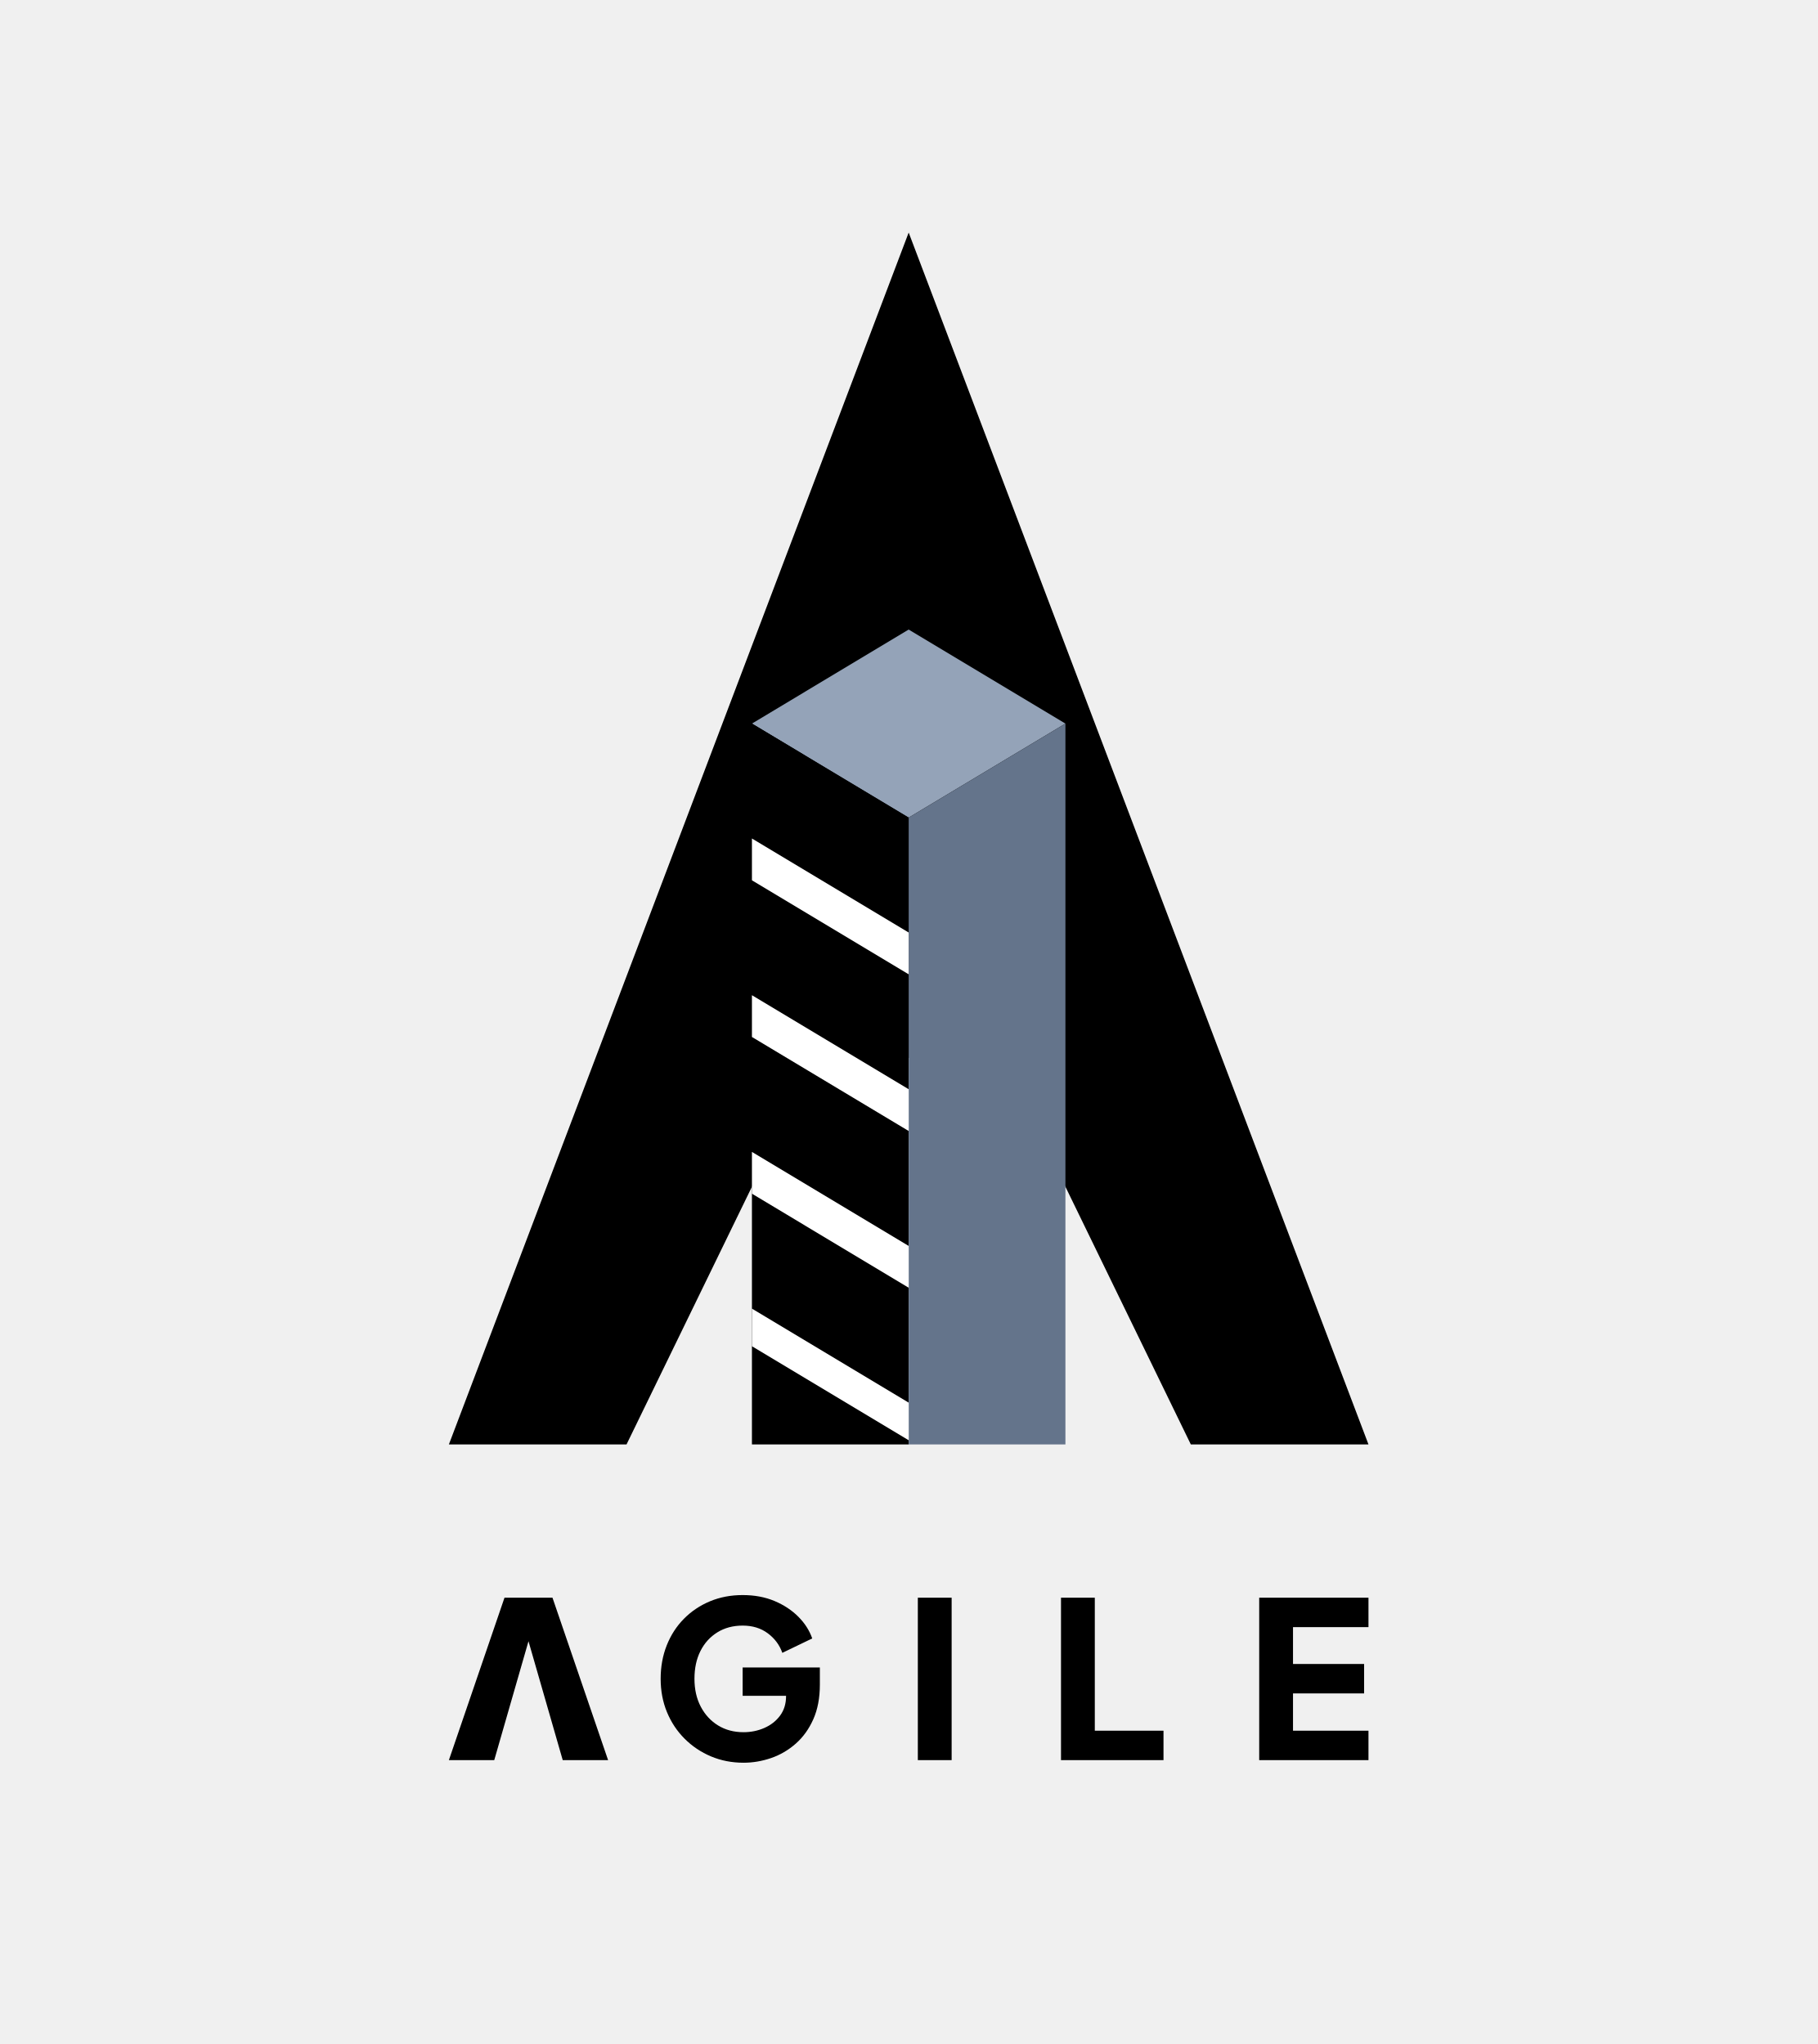
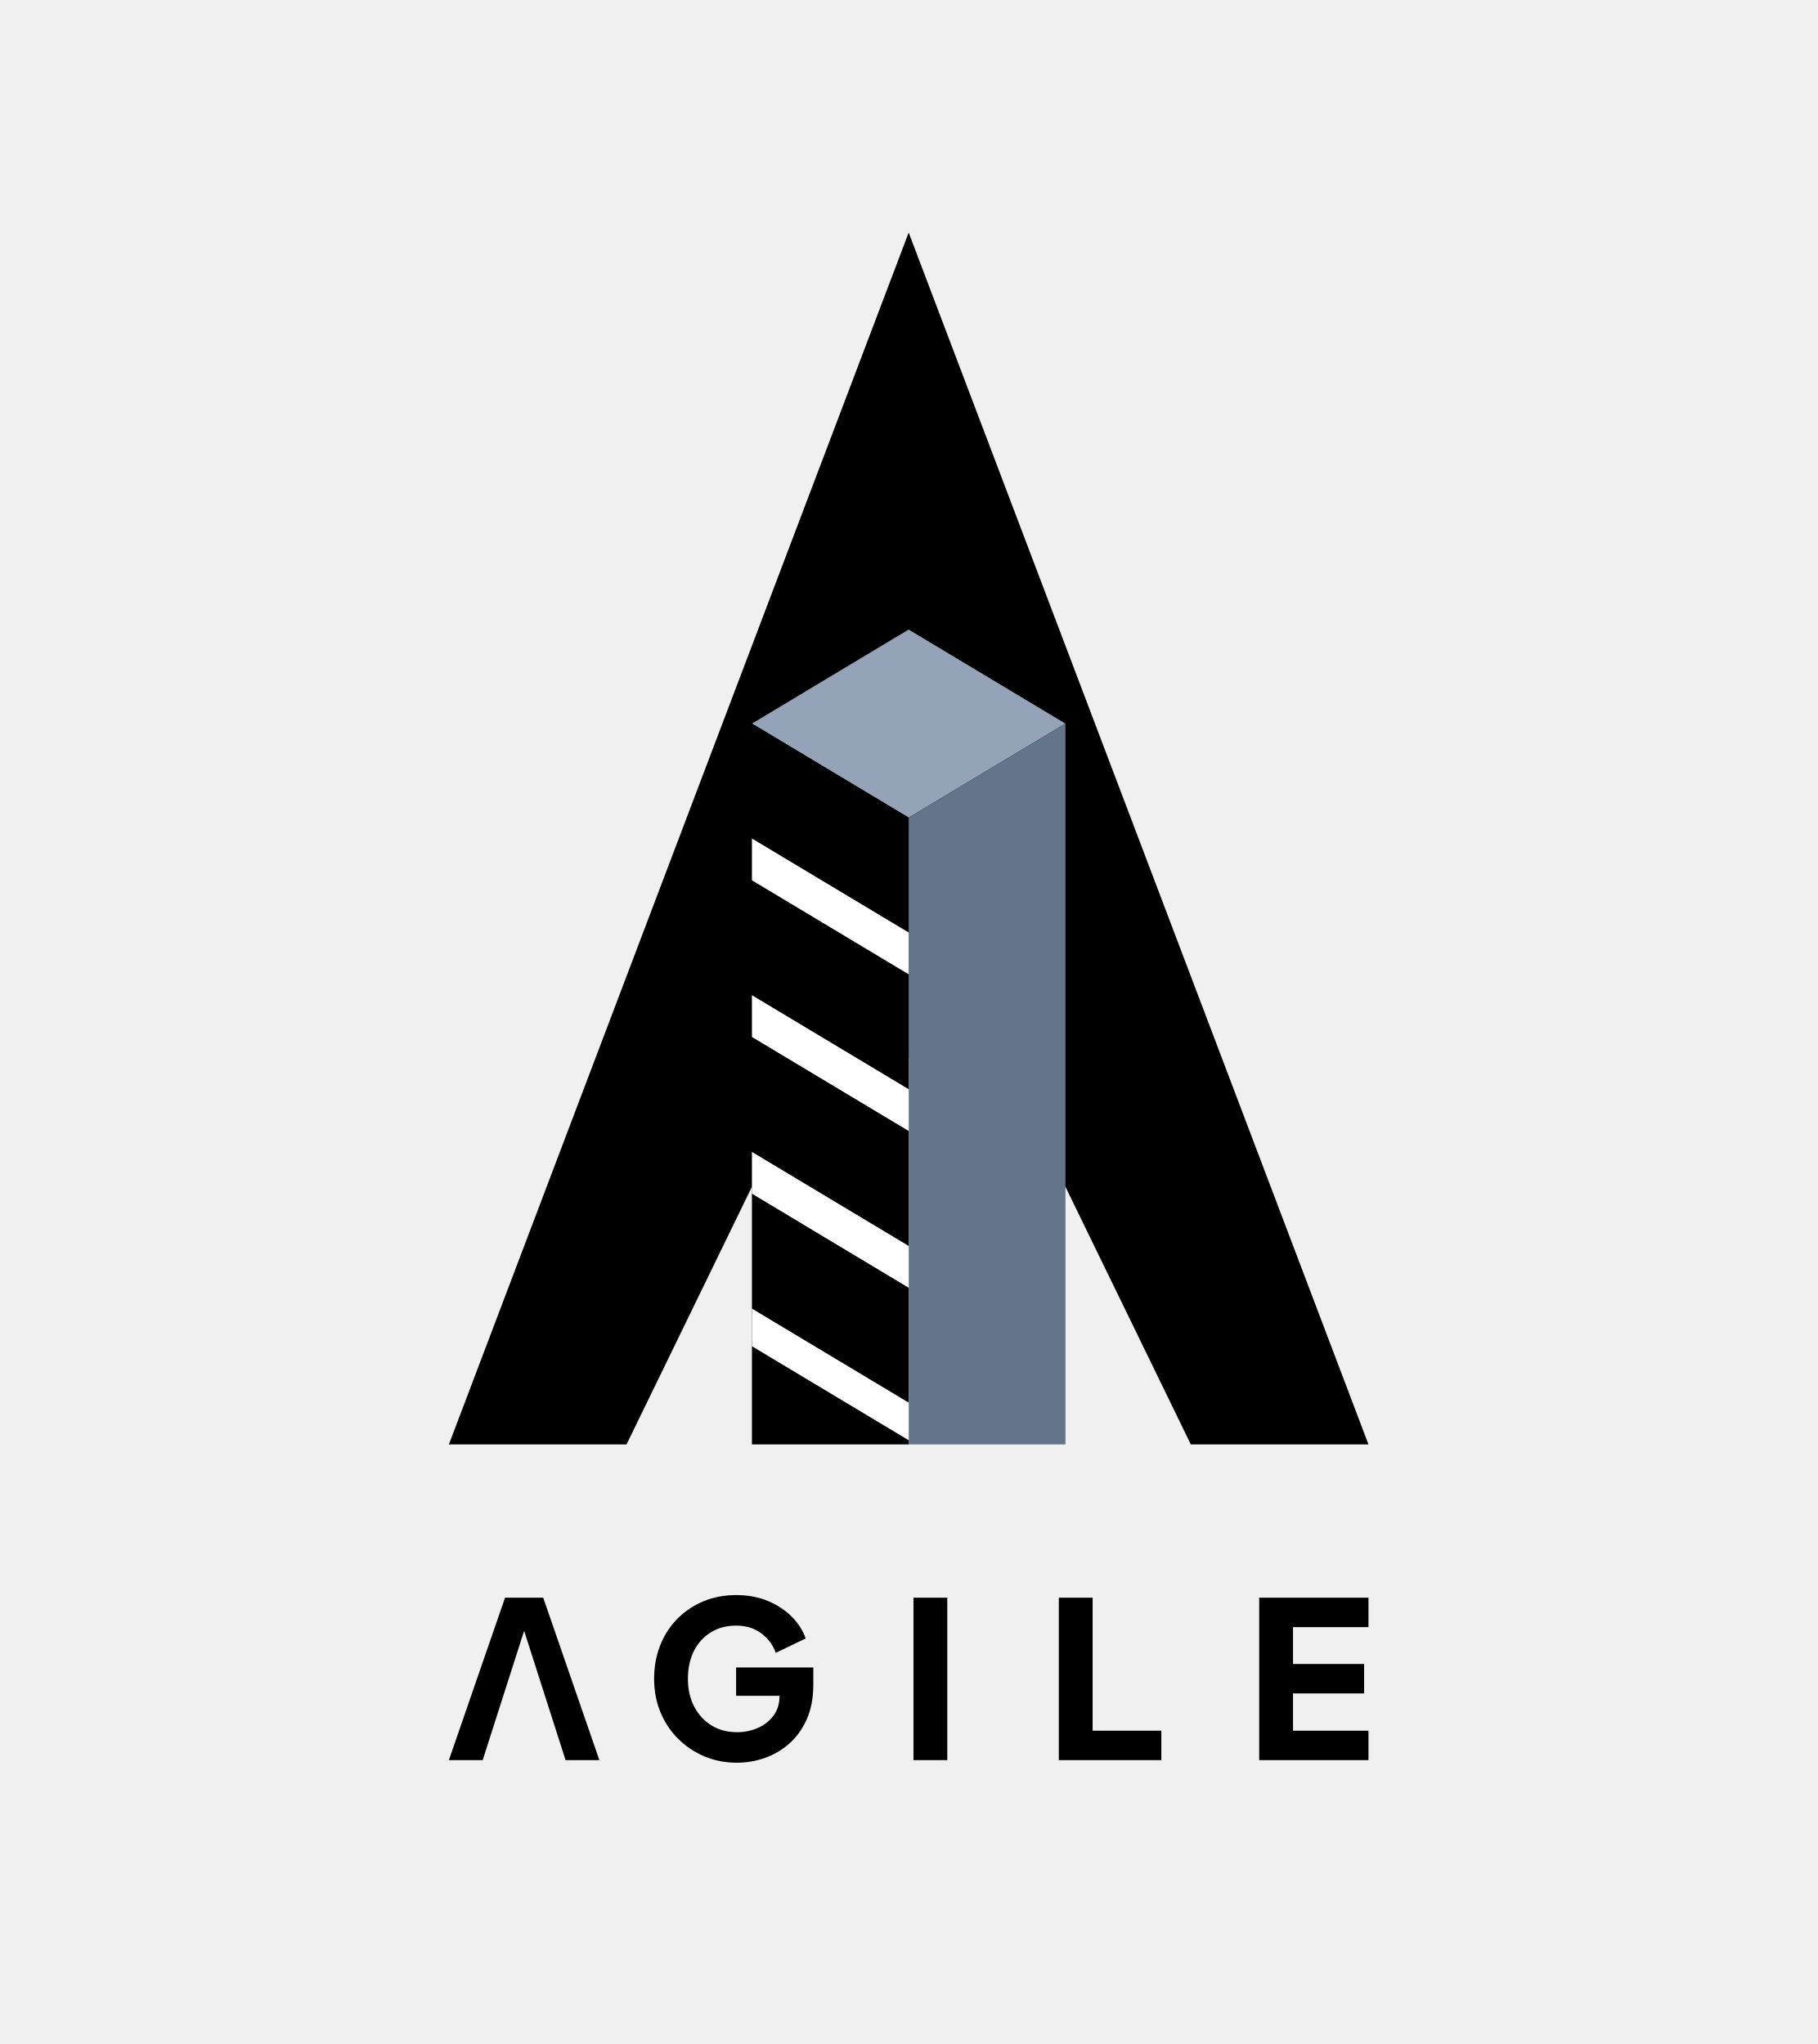
<svg xmlns="http://www.w3.org/2000/svg" viewBox="0 0 800 900" width="800" height="900">
  <g id="agile-symbol" transform="translate(400, 360) scale(0.92) translate(-400, -380)">
    <polygon points="400,100 620,680 535,680 445,495 355,495 265,680 180,680" fill="#000000" />
    <polygon points="400,290 475,335 400,380 325,335" fill="#94A3B8" />
    <polygon points="325,335 400,380 400,680 325,680" fill="#000000" />
    <polygon points="400,380 475,335 475,680 400,680" fill="#64748B" />
    <polygon points="325,390 400,435 400,455 325,410" fill="#FFFFFF" />
    <polygon points="325,465 400,510 400,530 325,485" fill="#FFFFFF" />
    <polygon points="325,540 400,585 400,605 325,560" fill="#FFFFFF" />
    <polygon points="325,615 400,660 400,678 325,633" fill="#FFFFFF" />
  </g>
-   <path id="agile-wordmark" d="M 197.60 775.00 L 222.08 703.48 L 243.20 703.48 L 267.68 775.00 L 247.71 775.00 L 232.64 722.65 L 217.57 775.00 Z M 327.30 776.15 L 327.30 776.15 Q 319.62 776.15 312.99 773.37 Q 306.37 770.58 301.38 765.59 Q 296.38 760.60 293.60 753.88 Q 290.82 747.16 290.82 739.19 L 290.82 739.19 Q 290.82 731.22 293.50 724.46 Q 296.19 717.69 301.09 712.74 Q 305.98 707.80 312.56 705.06 Q 319.14 702.33 326.91 702.33 L 326.91 702.33 Q 334.69 702.33 340.88 704.92 Q 347.07 707.51 351.39 711.83 Q 355.71 716.15 357.54 721.43 L 357.54 721.43 L 344.38 727.77 Q 342.56 722.58 338.00 719.18 Q 333.44 715.77 326.91 715.77 L 326.91 715.77 Q 320.58 715.77 315.78 718.74 Q 310.98 721.72 308.34 726.95 Q 305.70 732.18 305.70 739.19 L 305.70 739.19 Q 305.70 746.20 308.48 751.48 Q 311.26 756.76 316.11 759.74 Q 320.96 762.71 327.30 762.71 L 327.30 762.71 Q 332.19 762.71 336.46 760.84 Q 340.74 758.97 343.38 755.42 Q 346.02 751.86 346.02 746.87 L 346.02 746.87 L 346.02 746.68 L 326.91 746.68 L 326.91 734.20 L 360.90 734.20 L 360.90 741.78 Q 360.90 750.52 358.02 757.00 Q 355.14 763.48 350.29 767.75 Q 345.44 772.02 339.44 774.09 Q 333.44 776.15 327.30 776.15 M 418.91 775.00 L 404.03 775.00 L 404.03 703.48 L 418.91 703.48 L 418.91 775.00 M 512.17 775.00 L 467.05 775.00 L 467.05 703.48 L 481.93 703.48 L 481.93 762.04 L 512.17 762.04 L 512.17 775.00 M 602.40 775.00 L 554.30 775.00 L 554.30 703.48 L 602.40 703.48 L 602.40 716.44 L 569.18 716.44 L 569.18 732.66 L 600.48 732.66 L 600.48 745.62 L 569.18 745.62 L 569.18 762.04 L 602.40 762.04 L 602.40 775.00" fill="#000000" />
+   <path id="agile-wordmark" d="M 197.60 775.00 L 222.32 703.48 L 239.12 703.48 L 263.84 775.00 L 248.96 775.00 L 230.72 718.06 L 212.48 775.00 Z M 324.42 776.15 L 324.42 776.15 Q 316.74 776.15 310.11 773.37 Q 303.49 770.58 298.50 765.59 Q 293.50 760.60 290.72 753.88 Q 287.94 747.16 287.94 739.19 L 287.94 739.19 Q 287.94 731.22 290.62 724.46 Q 293.31 717.69 298.21 712.74 Q 303.10 707.80 309.68 705.06 Q 316.26 702.33 324.03 702.33 L 324.03 702.33 Q 331.81 702.33 338.00 704.92 Q 344.19 707.51 348.51 711.83 Q 352.83 716.15 354.66 721.43 L 354.66 721.43 L 341.50 727.77 Q 339.68 722.58 335.12 719.18 Q 330.56 715.77 324.03 715.77 L 324.03 715.77 Q 317.70 715.77 312.90 718.74 Q 308.10 721.72 305.46 726.95 Q 302.82 732.18 302.82 739.19 L 302.82 739.19 Q 302.82 746.20 305.60 751.48 Q 308.38 756.76 313.23 759.74 Q 318.08 762.71 324.42 762.71 L 324.42 762.71 Q 329.31 762.71 333.58 760.84 Q 337.86 758.97 340.50 755.42 Q 343.14 751.86 343.14 746.87 L 343.14 746.87 L 343.14 746.68 L 324.03 746.68 L 324.03 734.20 L 358.02 734.20 L 358.02 741.78 Q 358.02 750.52 355.14 757.00 Q 352.26 763.48 347.41 767.75 Q 342.56 772.02 336.56 774.09 Q 330.56 776.15 324.42 776.15 M 416.99 775.00 L 402.11 775.00 L 402.11 703.48 L 416.99 703.48 L 416.99 775.00 M 511.21 775.00 L 466.09 775.00 L 466.09 703.48 L 480.97 703.48 L 480.97 762.04 L 511.21 762.04 L 511.21 775.00 M 602.40 775.00 L 554.30 775.00 L 554.30 703.48 L 602.40 703.48 L 602.40 716.44 L 569.18 716.44 L 569.18 732.66 L 600.48 732.66 L 600.48 745.62 L 569.18 745.62 L 569.18 762.04 L 602.40 762.04 L 602.40 775.00" fill="#000000" />
</svg>
